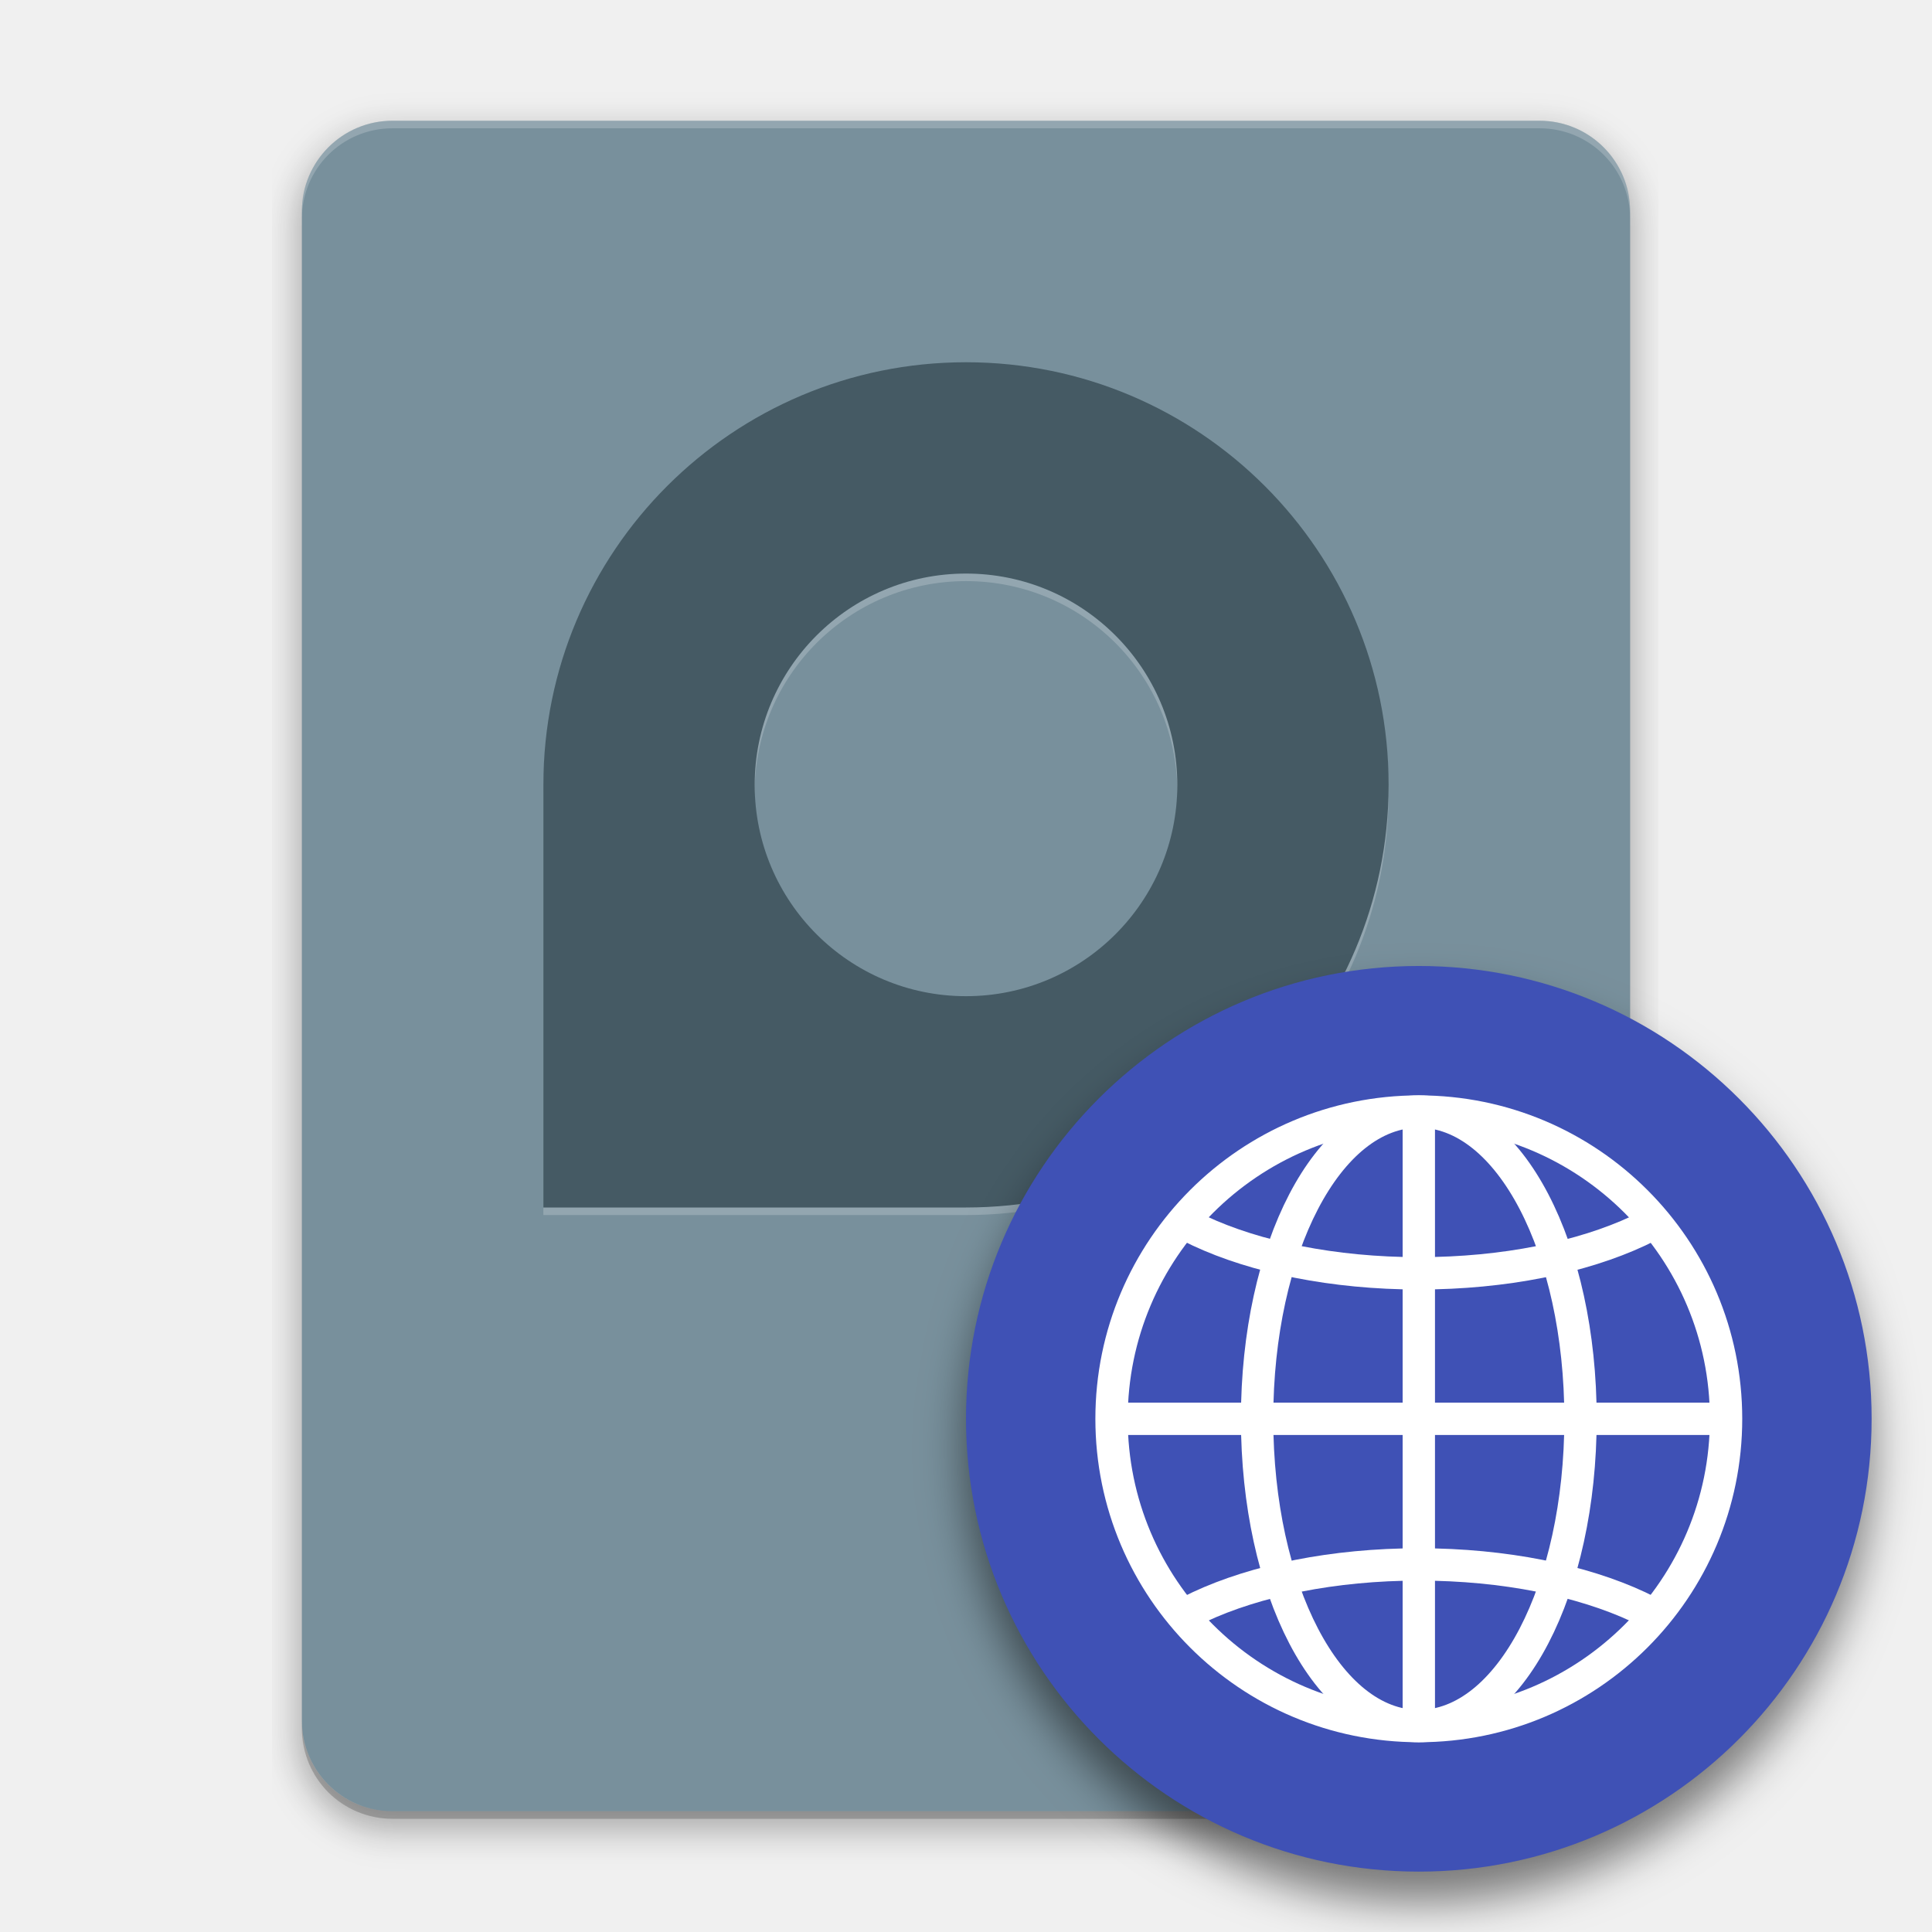
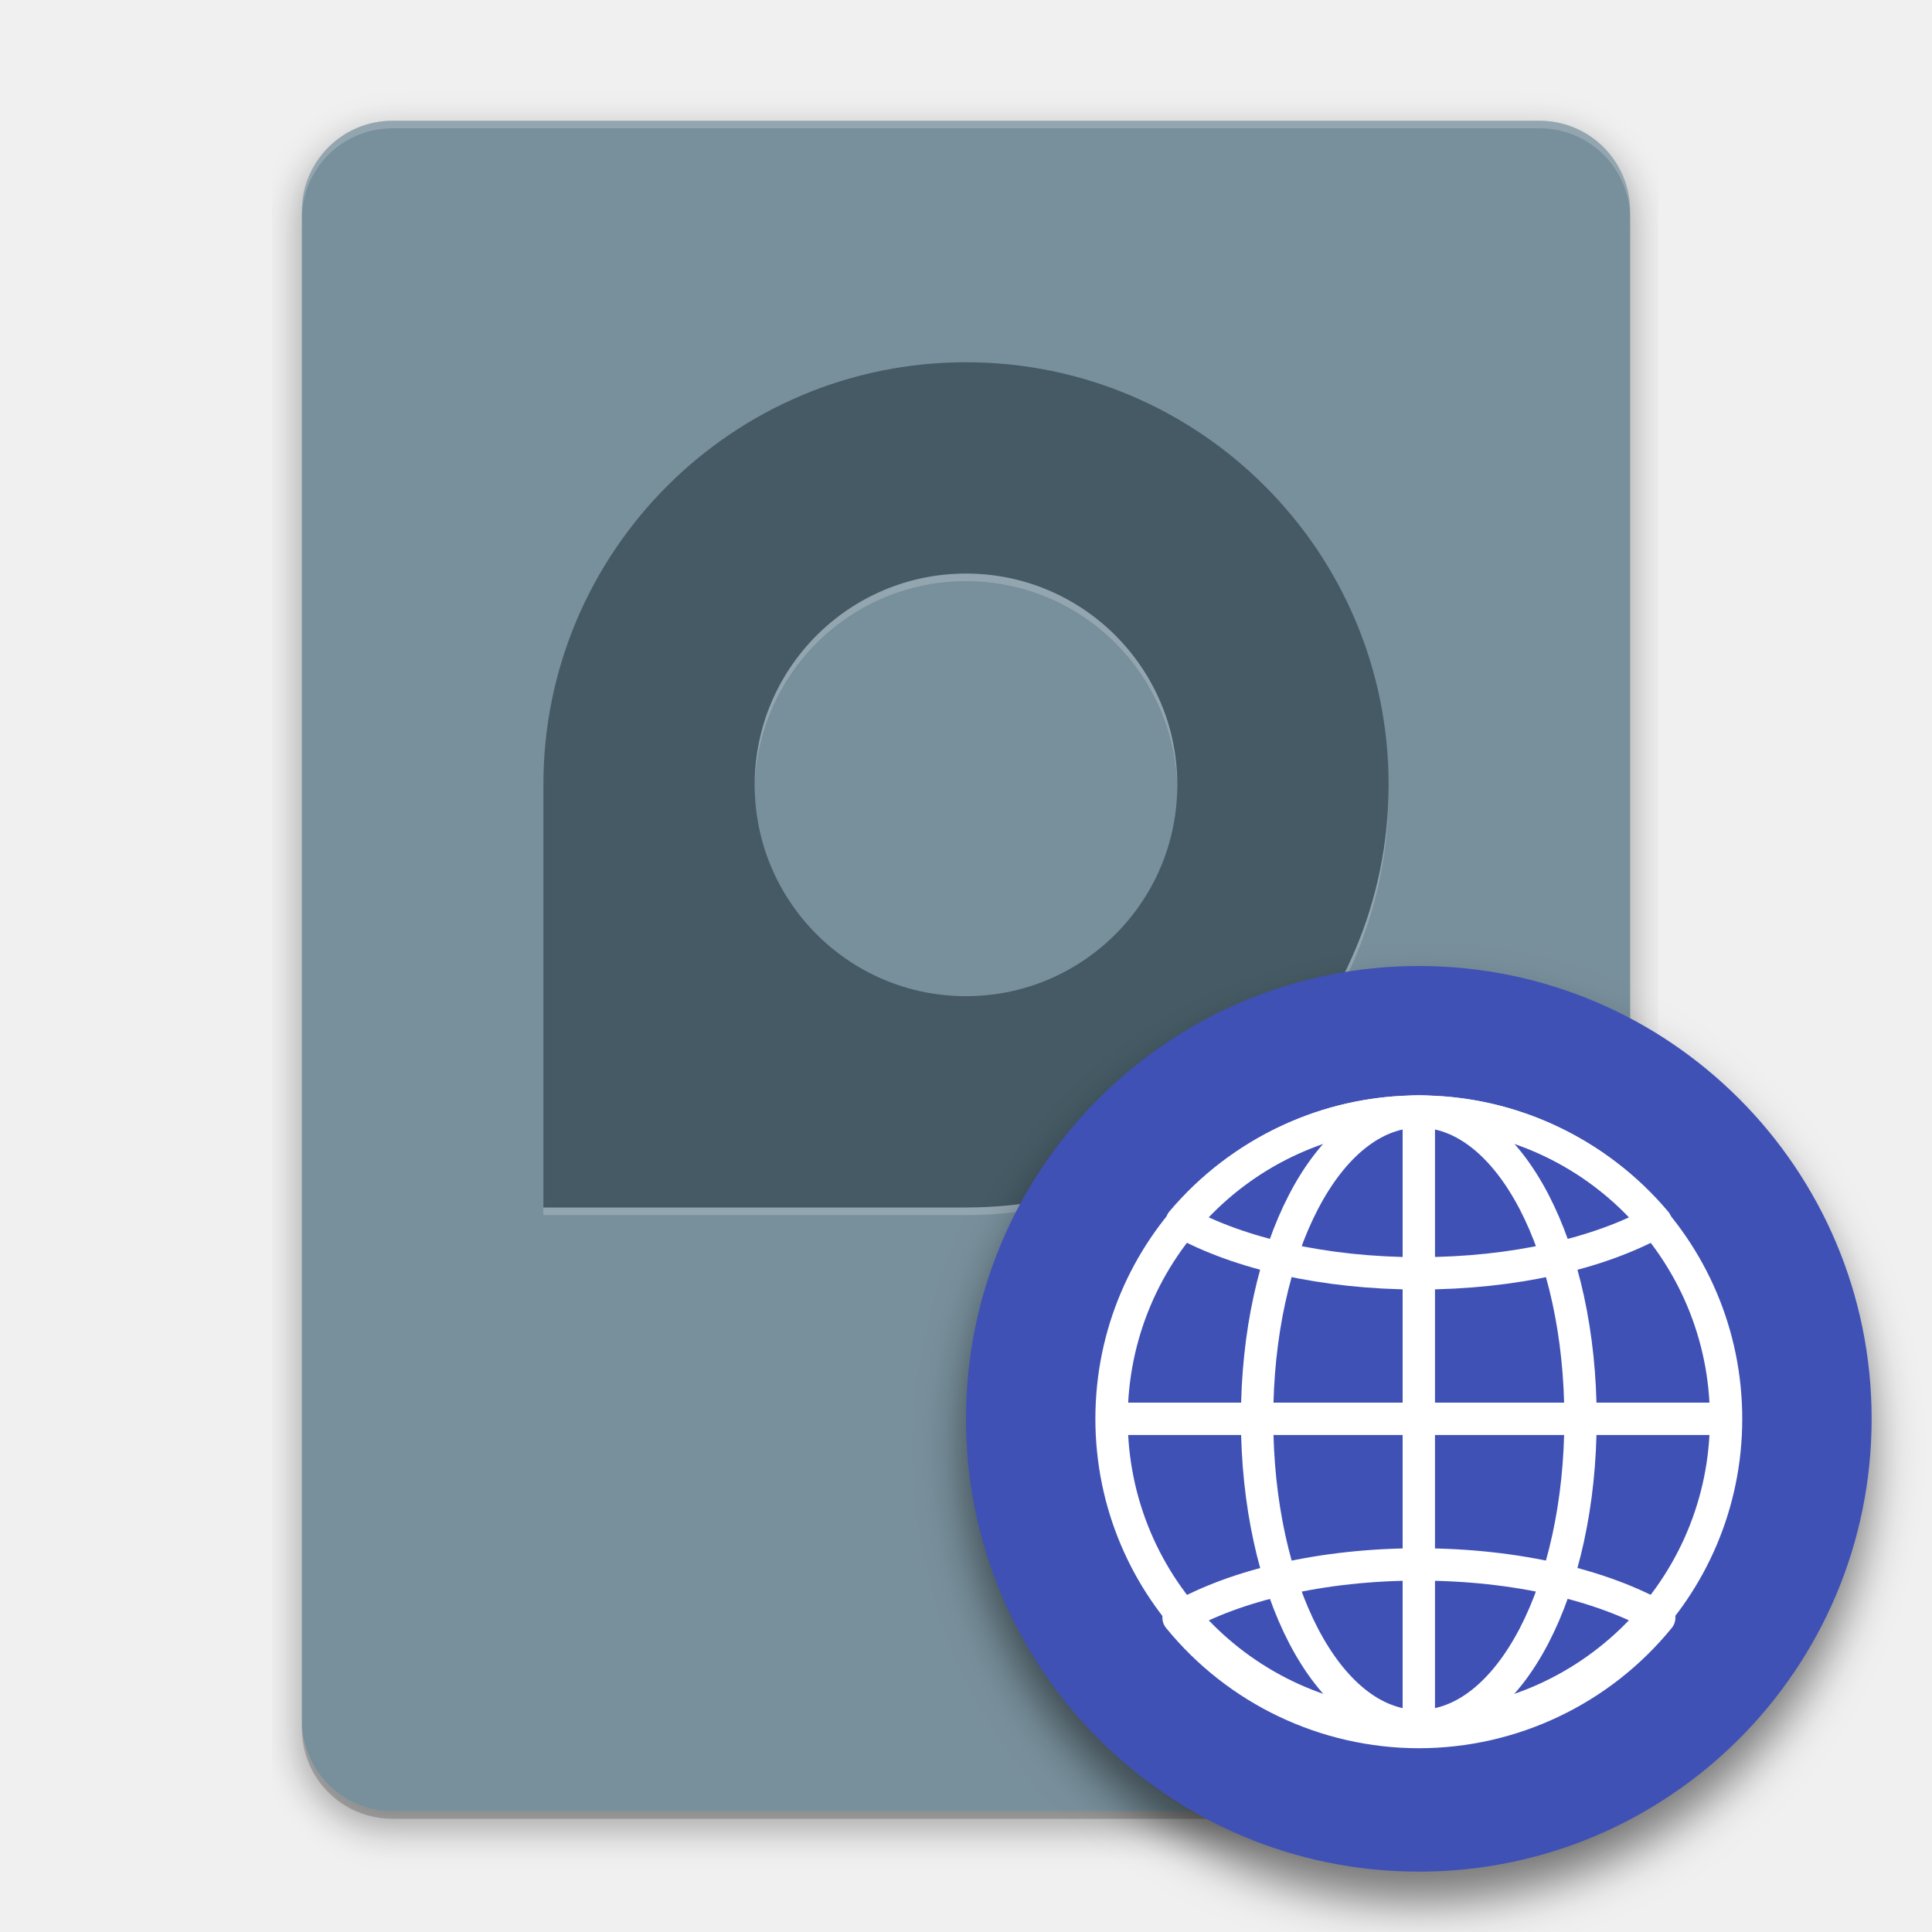
<svg xmlns="http://www.w3.org/2000/svg" xmlns:xlink="http://www.w3.org/1999/xlink" width="512" height="512" version="1.1">
  <defs>
    <filter id="c" x="-.027" y="-.021" width="1.054" height="1.043" color-interpolation-filters="sRGB">
      <feGaussianBlur stdDeviation="4" />
    </filter>
    <filter id="d" x="-.06" y="-.06" width="1.12" height="1.12" color-interpolation-filters="sRGB">
      <feGaussianBlur stdDeviation="6" />
    </filter>
-     <clipPath id="e">
-       <circle cx="160" cy="184" r="15" fill="none" stroke="#fff" stroke-linecap="round" stroke-linejoin="round" stroke-width="2" />
-     </clipPath>
  </defs>
  <linearGradient id="a">
    <stop stop-color="#292c2f" offset="0" />
    <stop stop-opacity="0" offset="1" />
  </linearGradient>
  <linearGradient id="b" x1="388.42" x2="388.42" y1="557.8" y2="505.8" gradientTransform="matrix(.58696 0 0 .53846 -273.55 -235.91)" gradientUnits="userSpaceOnUse">
    <stop stop-color="#7f8c8d" offset="0" />
    <stop stop-color="#afb0b3" offset="1" />
  </linearGradient>
  <use transform="translate(27,470)" width="100%" height="100%" fill="#1a1a1a" fill-rule="evenodd" xlink:href="#a" />
  <use transform="translate(27.003,470.01)" width="100%" height="100%" fill="#ffffff" fill-rule="evenodd" opacity=".1" xlink:href="#b" />
  <rect transform="matrix(0,-1,-1,0,-208,228)" x="-256" y="-640" width="448" height="352" rx="24" ry="24" filter="url(#c)" opacity=".1" stroke="#000" stroke-width="8" />
  <rect transform="matrix(0,-1,-1,0,-208,228)" x="-256" y="-640" width="448" height="352" rx="24" ry="24" filter="url(#c)" opacity=".2" />
  <rect transform="matrix(0,-1,-1,0,0,0)" x="-480" y="-432" width="448" height="352" rx="24" ry="24" fill="#78909c" />
  <path d="m104 482c-13.296 0-24-10.704-24-24v-2c0 13.296 10.704 24 24 24h304c13.296 0 24-10.704 24-24v2c0 13.296-10.704 24-24 24z" opacity=".2" />
  <path d="m104 32c-13.296 0-24 10.704-24 24v2c0-13.296 10.704-24 24-24h304c13.296 0 24 10.704 24 24v-2c0-13.296-10.704-24-24-24z" fill="#fff" opacity=".2" />
  <path d="m256 98c61.856 0 112 50.144 112 112s-50.144 112-112 112h-112v-112c0-61.856 50.144-112 112-112zm0 56c-30.928 0-56 25.072-56 56s25.072 56 56 56 56-25.072 56-56-25.072-56-56-56z" enable-background="new" fill="#fff" opacity=".2" />
  <path d="m256 96c61.856 0 112 50.144 112 112s-50.144 112-112 112h-112v-112c0-61.856 50.144-112 112-112zm0 56c-30.928 0-56 25.072-56 56s25.072 56 56 56 56-25.072 56-56-25.072-56-56-56z" enable-background="new" fill="#455a64" />
  <circle cx="376" cy="384" r="120" enable-background="new" filter="url(#d)" opacity=".5" />
-   <g transform="matrix(.53571 0 0 .53571 -20.32 215.61)">
-     <rect transform="matrix(0,-1,-1,0,0,0)" x="-523.39" y="-963.8" width="448" height="448" rx="224" ry="224" fill="#3f51b5" />
-     <g transform="translate(2.1696 -13.017)" fill="none" stroke="#fff">
-       <circle cx="737.63" cy="312.41" r="152" stroke-linecap="round" stroke-linejoin="round" stroke-width="16" />
-       <path d="m585.63 312.41h304" stroke-width="16" />
-       <path transform="matrix(10.231 0 0 10.231 -899.27 -1568.6)" d="m160 162.82c-8.284 0-15 3.134-15 7s6.716 7 15 7 15-3.134 15-7-6.716-7-15-7zm0 28.075c-8.284 0-15 3.134-15 7s6.716 7 15 7 15-3.134 15-7-6.716-7-15-7z" clip-path="url(#e)" stroke-linecap="round" stroke-linejoin="round" stroke-width="1.564" />
-       <path d="m737.63 160.41v306.92" stroke-width="16" />
-       <path d="m657.63 312.41c0-83.947 34.798-152 80-152s80 68.053 80 152-34.797 152-80 152c-45.202 0-80-68.052-80-152z" stroke-linecap="round" stroke-linejoin="round" stroke-width="16" />
-     </g>
+   <rect transform="matrix(0,-1,-1,0,0,0)" x="-496" y="-496" width="240" height="240" rx="120" ry="120" fill="#3f51b5" stroke-width=".536" />
+   <g fill="none" stroke="#fff">
+     <circle cx="376" cy="376" r="81.428" stroke-linecap="round" stroke-linejoin="round" stroke-width="8.571" />
+     <path d="m294.57 376h162.86" stroke-width="8.571" />
+     <path d="m376.03 294.59a82.213 82.213 0 0 0-62.848 29.217c15.081 8.34 37.632 13.643 62.848 13.643 25.176 0 47.695-5.286 62.775-13.604a82.213 82.213 0 0 0-62.775-29.256zm0 120c-25.689 0-48.619 5.503-63.695 14.115a82.213 82.213 0 0 0 63.695 30.309 82.213 82.213 0 0 0 63.689-30.312c-15.076-8.611-38.004-14.111-63.689-14.111z" stroke-linecap="round" stroke-linejoin="round" stroke-width="8.572" />
+     <path d="m376 294.57v164.42" stroke-width="8.571" />
+     <path d="m333.14 376c0-44.971 18.642-81.428 42.857-81.428 24.215 0 42.857 36.457 42.857 81.428s-18.641 81.428-42.857 81.428c-24.215 0-42.857-36.456-42.857-81.428z" stroke-linecap="round" stroke-linejoin="round" stroke-width="8.571" />
  </g>
</svg>
